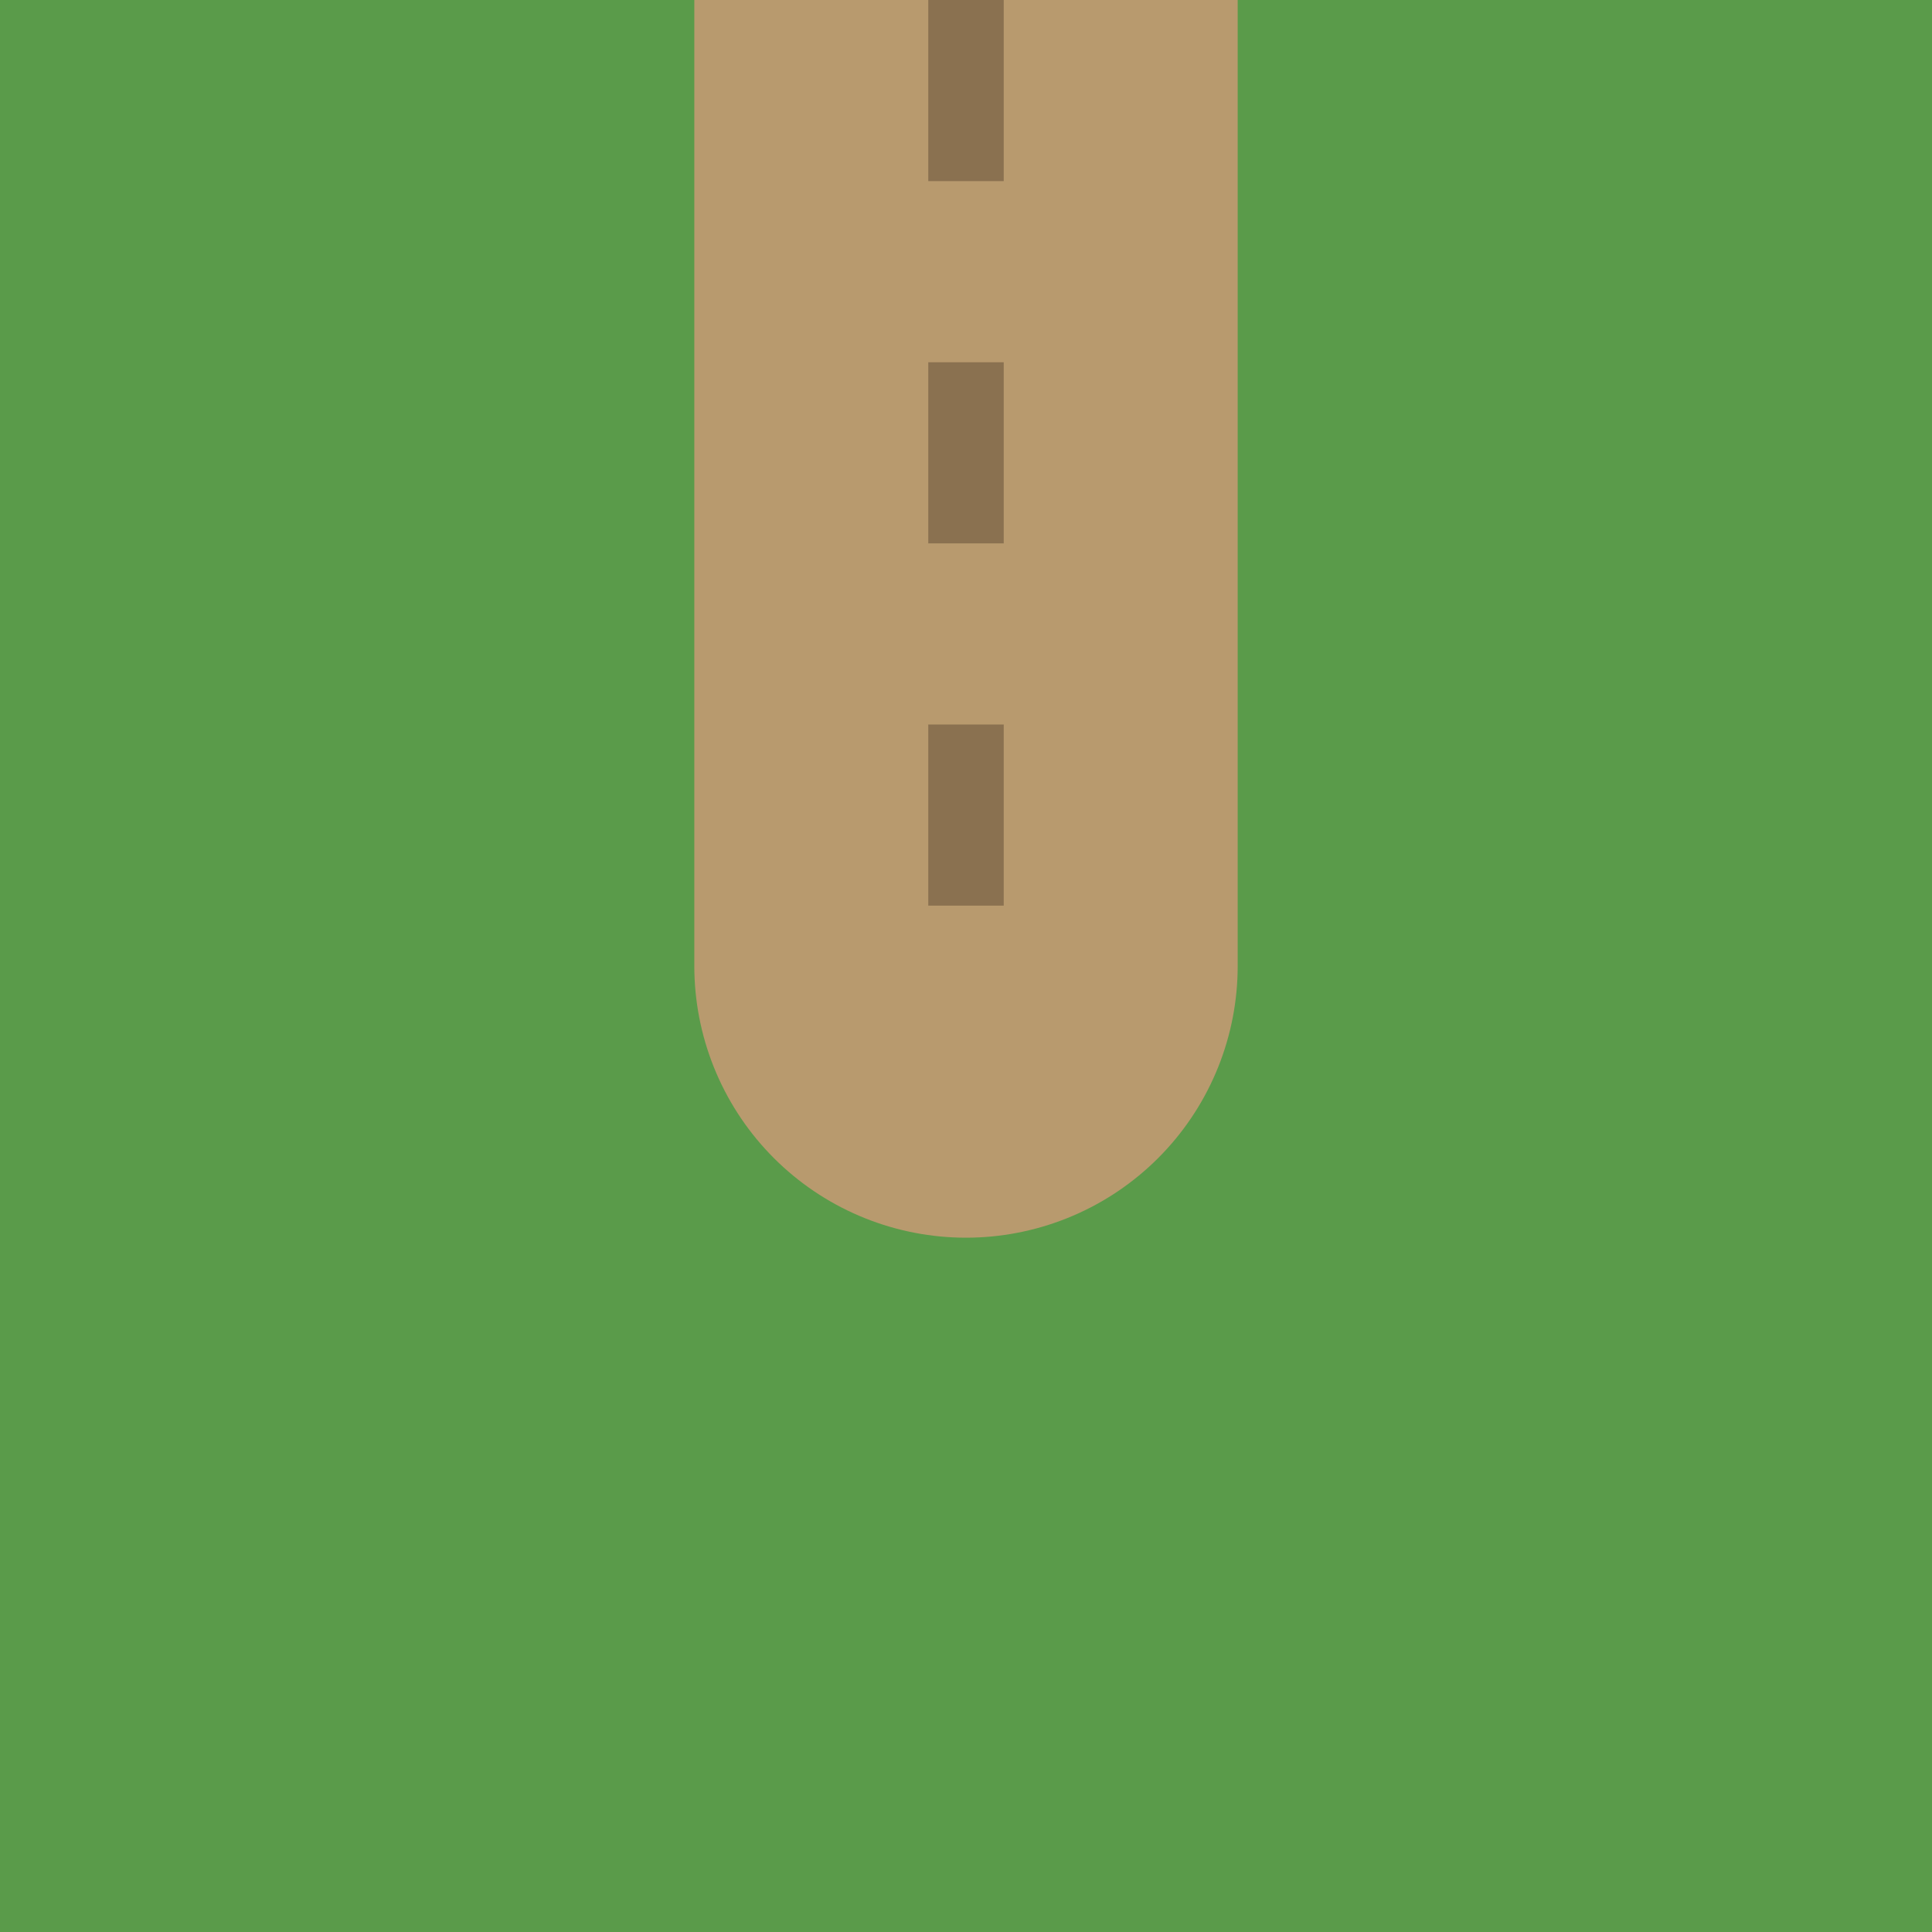
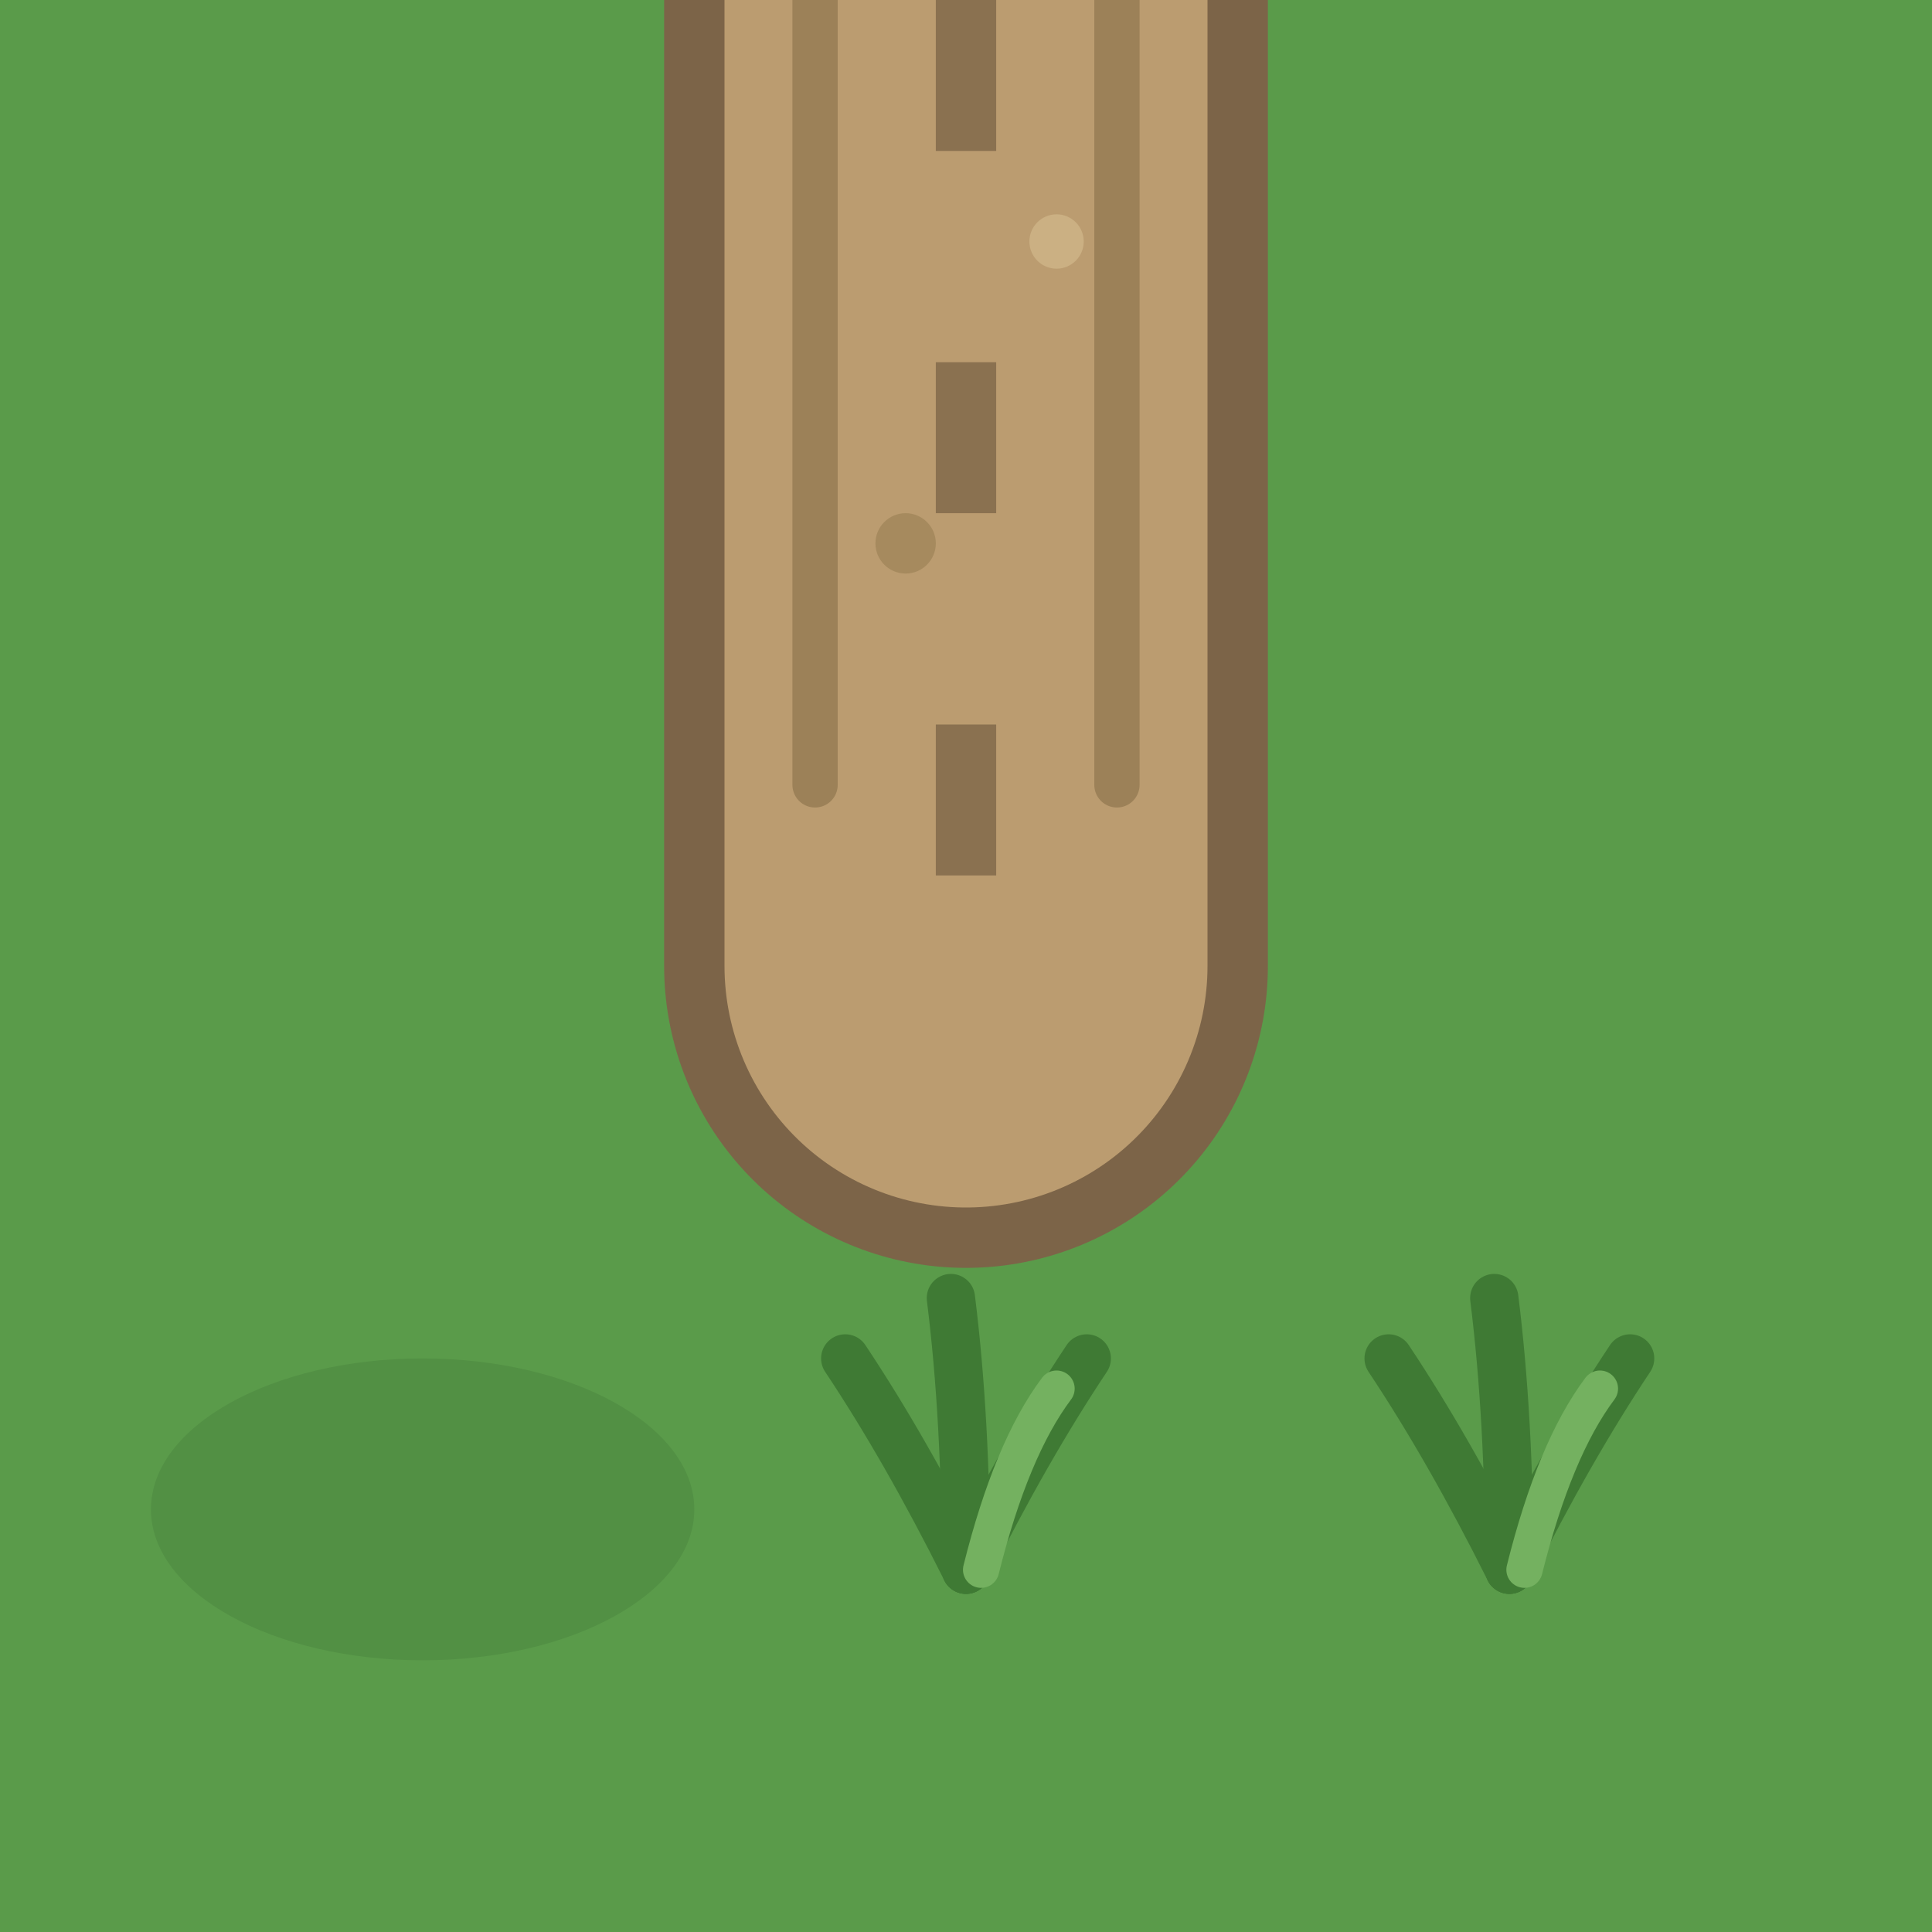
<svg xmlns="http://www.w3.org/2000/svg" viewBox="0 0 64 64">
+   <defs>
+     <g id="t" fill="none" stroke-linecap="round">
+       <path d="M0 0 Q-2 -4 -4 -7" stroke="#3f7a34" stroke-width="1.6" />
+       <path d="M0 0 Q0 -5 -0.5 -9" stroke="#3f7a34" stroke-width="1.6" />
+       <path d="M0 0 Q2 -4 4 -7" stroke="#3f7a34" stroke-width="1.6" />
+       <path d="M0.5 0 Q1.5 -4 3 -6" stroke="#74b160" stroke-width="1.2" />
+     </g>
+   </defs>
  <rect width="64" height="64" fill="#5a9b4a" />
-   <path d="M32 0 L32 32" stroke="#b89a6e" stroke-width="18" stroke-linecap="round" />
-   <path d="M32 0 L32 32" stroke="#8a7150" stroke-width="2.5" stroke-dasharray="6 6" />
+   <ellipse cx="14" cy="50" rx="9" ry="5" fill="#529044" />
+   <use href="#t" transform="translate(50 52)" />
+   <use href="#t" transform="translate(32 52)" />
+   <path d="M32 0 L32 32" stroke="#7c6448" stroke-width="20" fill="none" stroke-linecap="round" />
+   <path d="M32 0 L32 32" stroke="#bb9c70" stroke-width="16" fill="none" stroke-linecap="round" />
+   <g stroke="#9c8158" stroke-width="1.5" fill="none" stroke-linecap="round">
+     <path d="M27 0 L27 26" />
+     <path d="M37 0 L37 26" />
+   </g>
+   <path d="M32 0 L32 30" stroke="#8a7150" stroke-width="2" stroke-dasharray="5 7" fill="none" />
+   <circle cx="30" cy="18" r="1" fill="#a68a5e" />
+   <circle cx="35" cy="8" r="0.9" fill="#cbb083" />
</svg>
